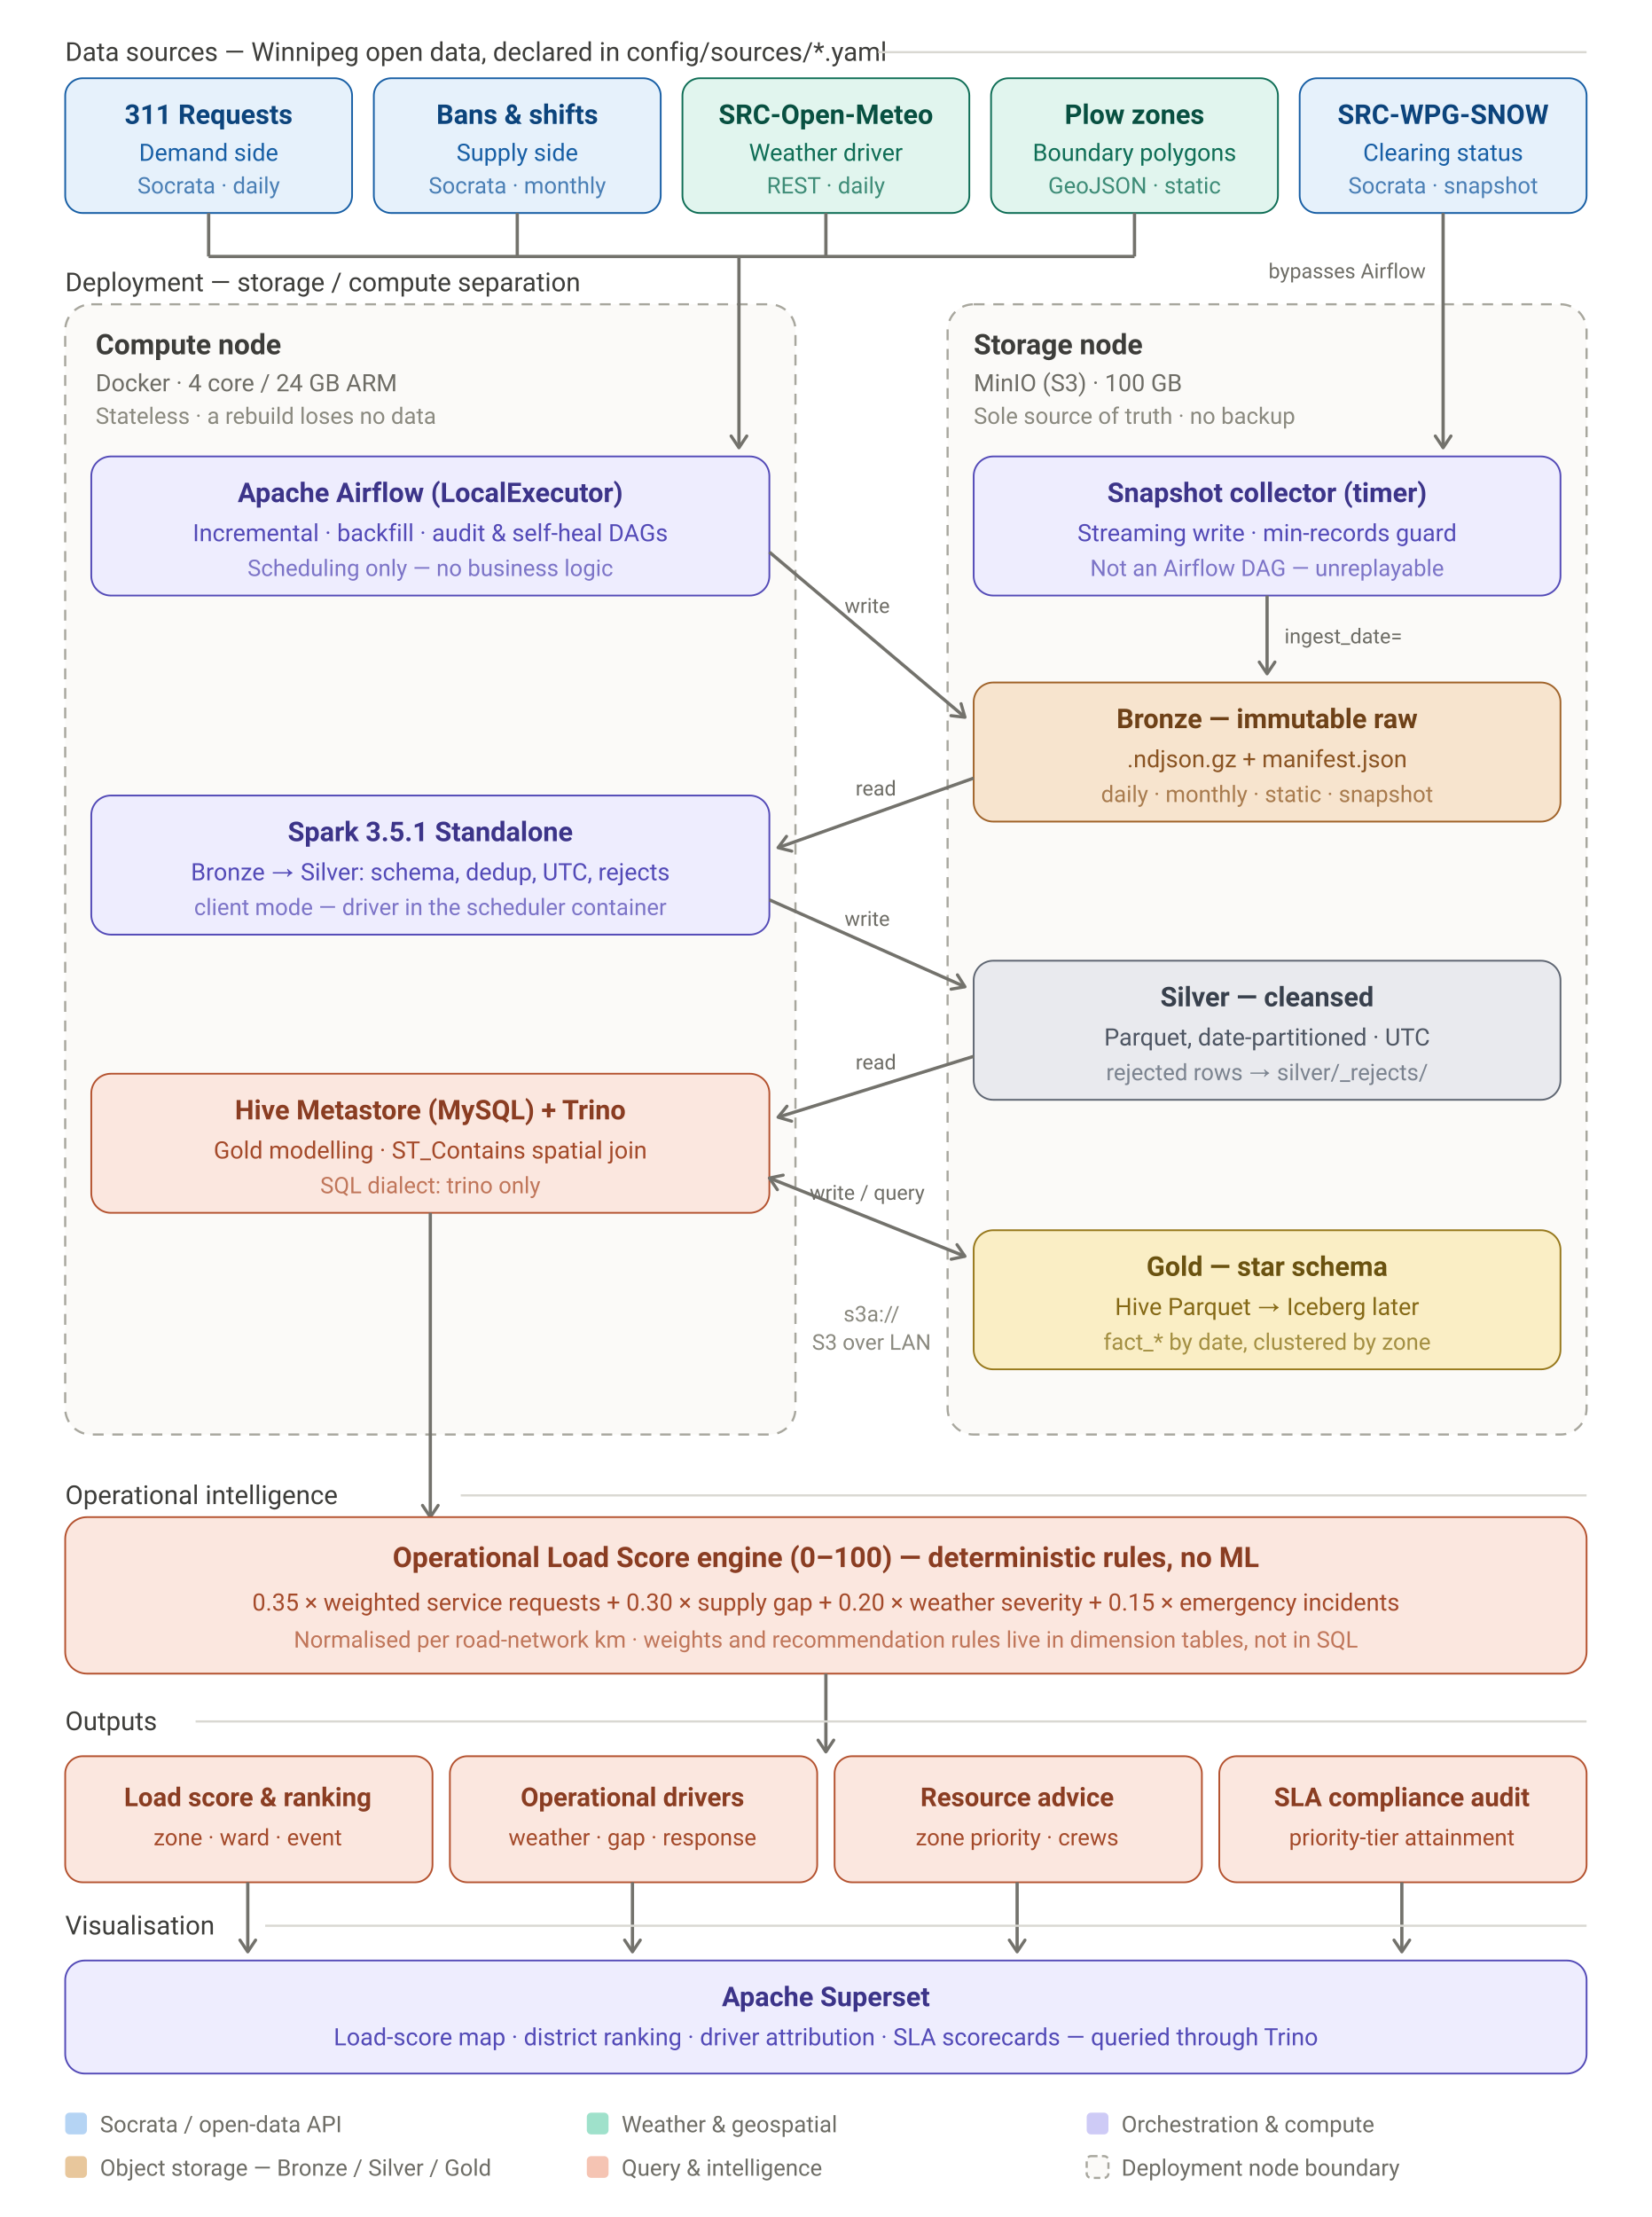
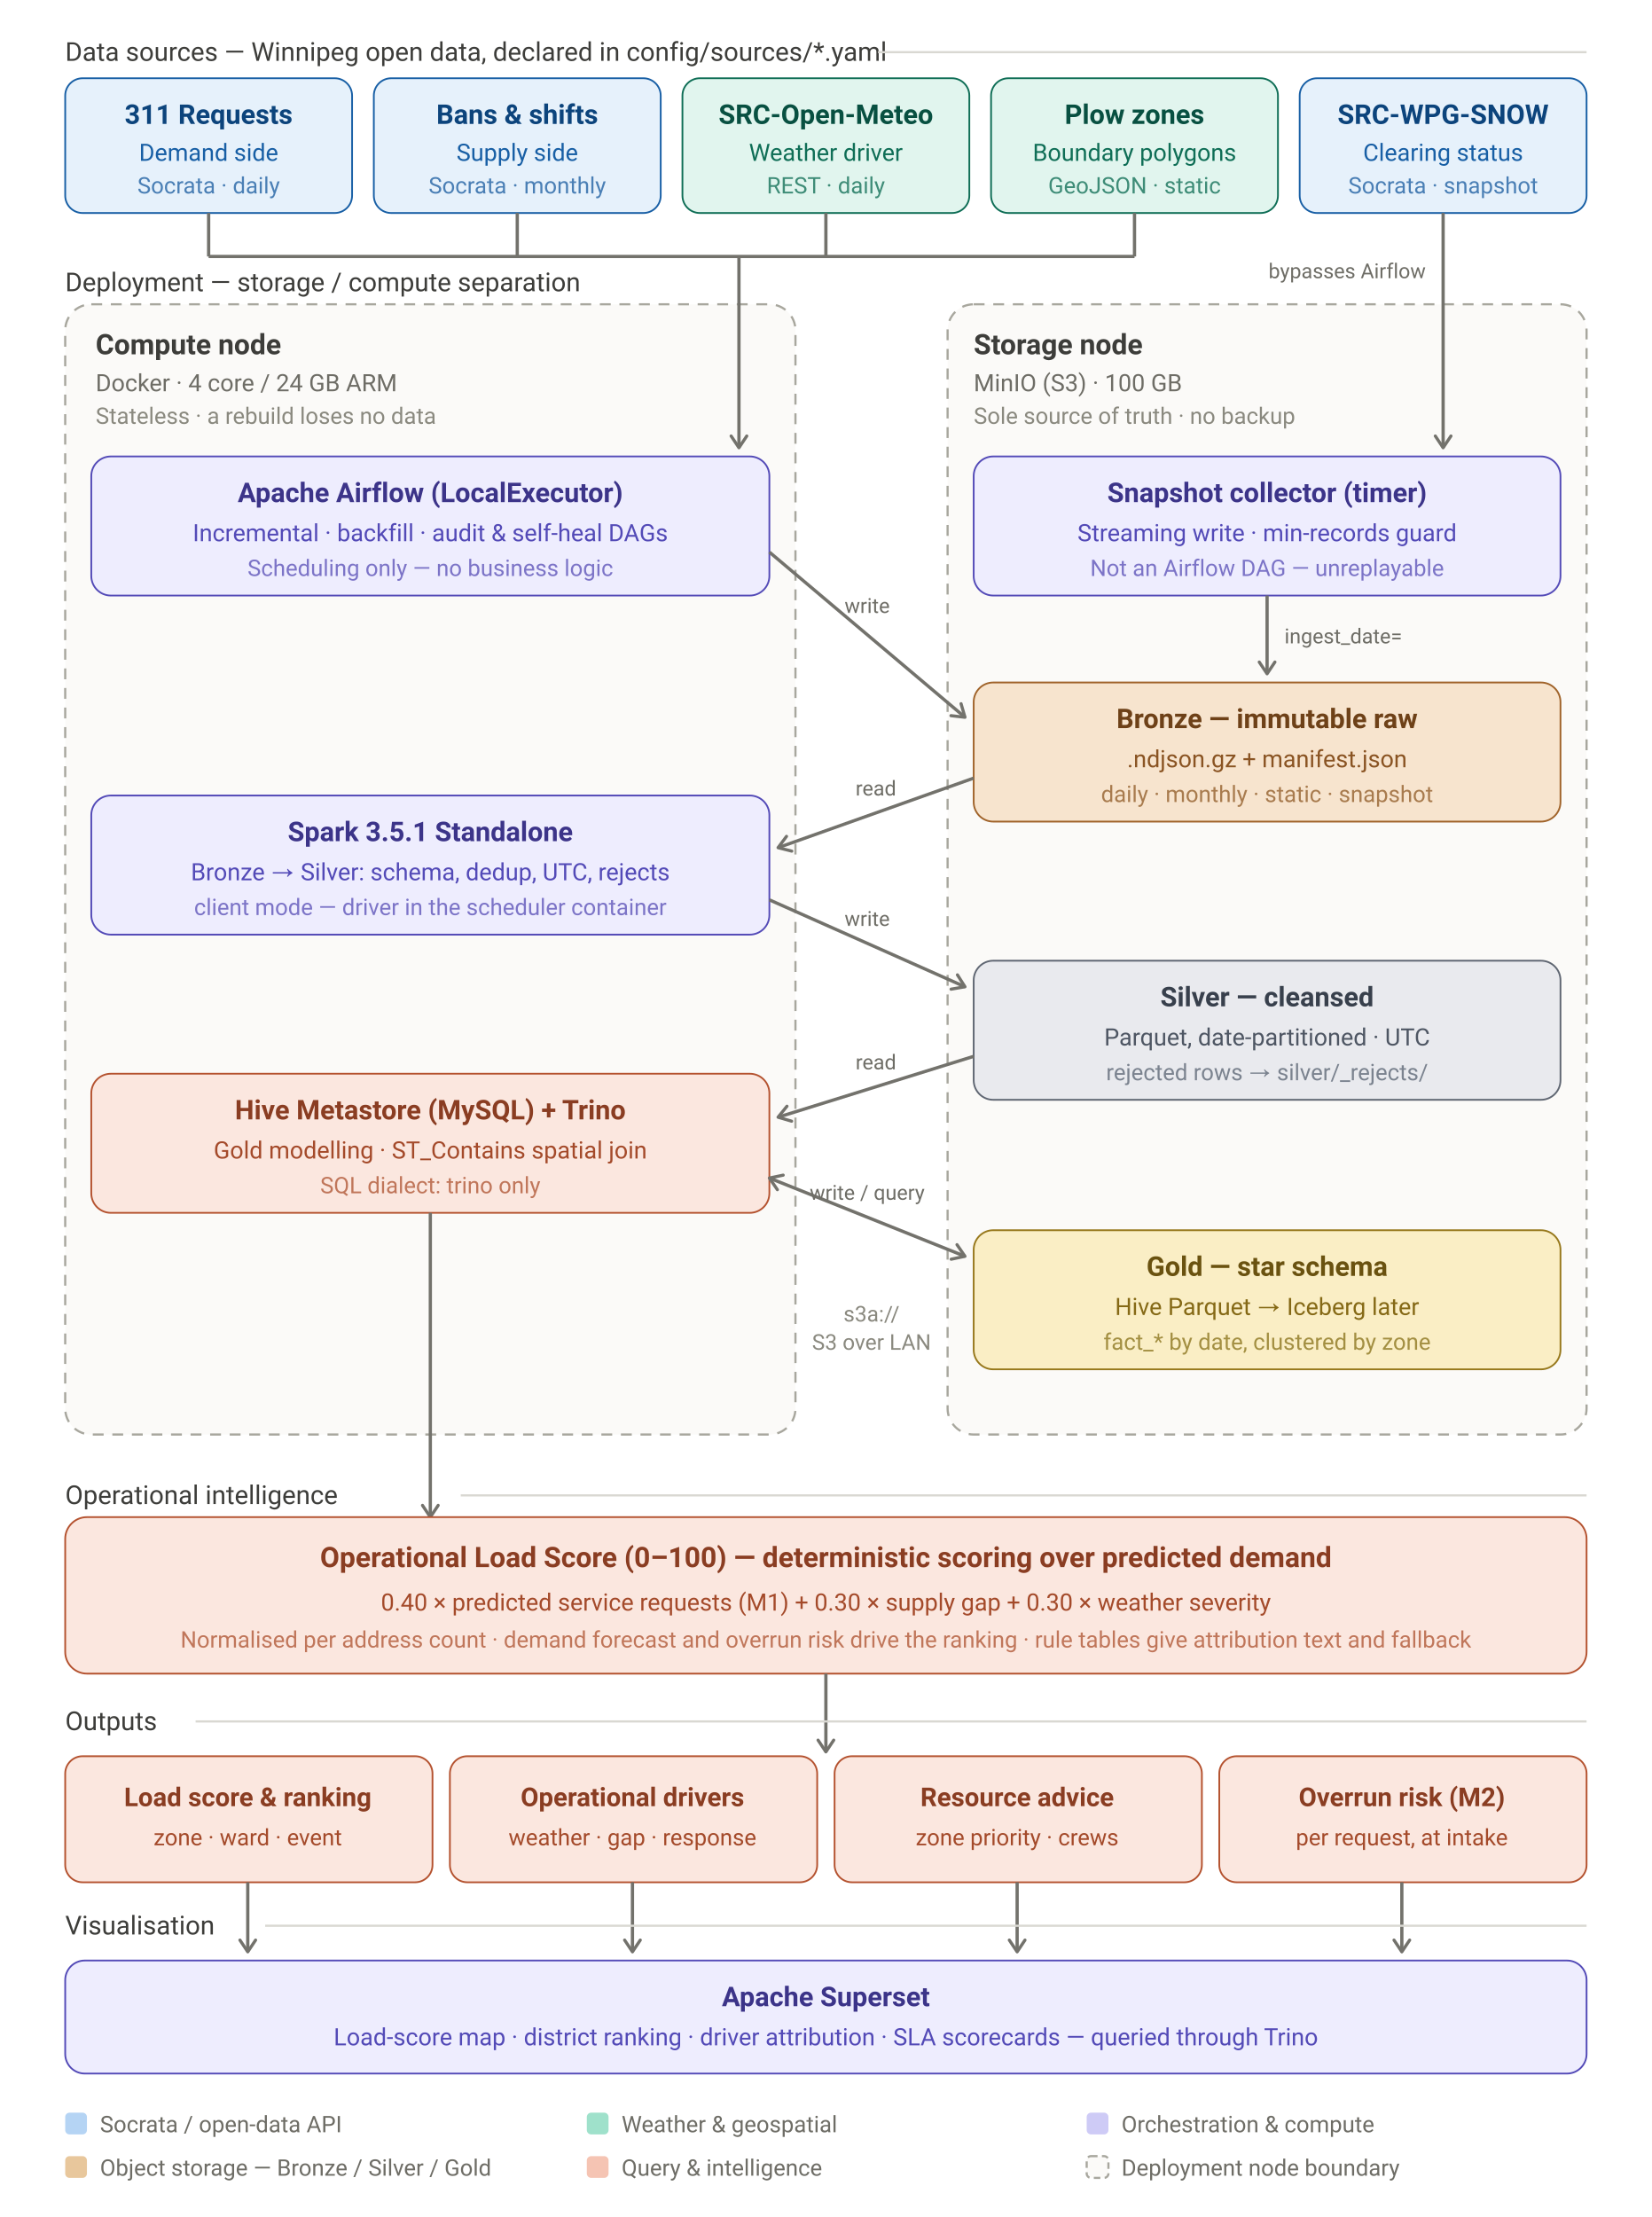
<svg xmlns="http://www.w3.org/2000/svg" width="100%" viewBox="0 0 760 1020" role="img" font-family="-apple-system, system-ui, 'Segoe UI', Roboto, Helvetica, Arial, sans-serif">
  <defs>
    <marker id="arrow" viewBox="0 0 10 10" refX="8" refY="5" markerWidth="6" markerHeight="6" orient="auto-start-reverse">
      <path d="M2 1L8 5L2 9" fill="none" stroke="#73726C" stroke-width="1.6" stroke-linecap="round" stroke-linejoin="round" />
    </marker>
  </defs>
  <text x="30" y="28" font-size="12" fill="#3D3D3A">Data sources — Winnipeg open data, declared in config/sources/*.yaml</text>
  <line x1="404" y1="24" x2="730" y2="24" stroke="#D9D8D2" stroke-width="1" />
  <g>
    <rect x="30" y="36" width="132" height="62" rx="8" fill="#E6F1FB" stroke="#185FA5" stroke-width="0.8" />
    <text x="96" y="57" text-anchor="middle" font-size="12.5" font-weight="600" fill="#0C447C">311 Requests</text>
    <text x="96" y="74" text-anchor="middle" font-size="11" fill="#185FA5">Demand side</text>
    <text x="96" y="89" text-anchor="middle" font-size="10.5" fill="#4A7FB5">Socrata · daily</text>
  </g>
  <g>
    <rect x="172" y="36" width="132" height="62" rx="8" fill="#E6F1FB" stroke="#185FA5" stroke-width="0.8" />
    <text x="238" y="57" text-anchor="middle" font-size="12.5" font-weight="600" fill="#0C447C">Bans &amp; shifts</text>
    <text x="238" y="74" text-anchor="middle" font-size="11" fill="#185FA5">Supply side</text>
    <text x="238" y="89" text-anchor="middle" font-size="10.5" fill="#4A7FB5">Socrata · monthly</text>
  </g>
  <g>
    <rect x="314" y="36" width="132" height="62" rx="8" fill="#E1F5EE" stroke="#0F6E56" stroke-width="0.8" />
    <text x="380" y="57" text-anchor="middle" font-size="12.5" font-weight="600" fill="#085041">SRC-Open-Meteo</text>
    <text x="380" y="74" text-anchor="middle" font-size="11" fill="#0F6E56">Weather driver</text>
    <text x="380" y="89" text-anchor="middle" font-size="10.5" fill="#3E8C77">REST · daily</text>
  </g>
  <g>
    <rect x="456" y="36" width="132" height="62" rx="8" fill="#E1F5EE" stroke="#0F6E56" stroke-width="0.8" />
    <text x="522" y="57" text-anchor="middle" font-size="12.5" font-weight="600" fill="#085041">Plow zones</text>
    <text x="522" y="74" text-anchor="middle" font-size="11" fill="#0F6E56">Boundary polygons</text>
    <text x="522" y="89" text-anchor="middle" font-size="10.5" fill="#3E8C77">GeoJSON · static</text>
  </g>
  <g>
    <rect x="598" y="36" width="132" height="62" rx="8" fill="#E6F1FB" stroke="#185FA5" stroke-width="0.8" />
    <text x="664" y="57" text-anchor="middle" font-size="12.5" font-weight="600" fill="#0C447C">SRC-WPG-SNOW</text>
    <text x="664" y="74" text-anchor="middle" font-size="11" fill="#185FA5">Clearing status</text>
    <text x="664" y="89" text-anchor="middle" font-size="10.5" fill="#4A7FB5">Socrata · snapshot</text>
  </g>
  <line x1="96" y1="98" x2="96" y2="118" stroke="#73726C" stroke-width="1.5" />
  <line x1="238" y1="98" x2="238" y2="118" stroke="#73726C" stroke-width="1.5" />
  <line x1="380" y1="98" x2="380" y2="118" stroke="#73726C" stroke-width="1.5" />
  <line x1="522" y1="98" x2="522" y2="118" stroke="#73726C" stroke-width="1.5" />
  <line x1="96" y1="118" x2="522" y2="118" stroke="#73726C" stroke-width="1.5" />
  <text x="30" y="134" font-size="12" fill="#3D3D3A">Deployment — storage / compute separation</text>
  <rect x="30" y="140" width="336" height="520" rx="12" fill="#FBFAF8" stroke="#A8A79E" stroke-width="1" stroke-dasharray="5 4" />
  <text x="44" y="163" font-size="13" font-weight="600" fill="#3D3D3A">Compute node</text>
  <text x="44" y="180" font-size="11" fill="#6E6D66">Docker · 4 core / 24 GB ARM</text>
  <text x="44" y="195" font-size="10.5" fill="#8A897F">Stateless · a rebuild loses no data</text>
  <g>
    <rect x="42" y="210" width="312" height="64" rx="9" fill="#EEEDFE" stroke="#534AB7" stroke-width="0.8" />
    <text x="198" y="231" text-anchor="middle" font-size="12.5" font-weight="600" fill="#3C3489">Apache Airflow (LocalExecutor)</text>
    <text x="198" y="249" text-anchor="middle" font-size="11" fill="#534AB7">Incremental · backfill · audit &amp; self-heal DAGs</text>
    <text x="198" y="265" text-anchor="middle" font-size="10.5" fill="#7C74C7">Scheduling only — no business logic</text>
  </g>
  <g>
    <rect x="42" y="366" width="312" height="64" rx="9" fill="#EEEDFE" stroke="#534AB7" stroke-width="0.8" />
    <text x="198" y="387" text-anchor="middle" font-size="12.5" font-weight="600" fill="#3C3489">Spark 3.5.1 Standalone</text>
    <text x="198" y="405" text-anchor="middle" font-size="11" fill="#534AB7">Bronze → Silver: schema, dedup, UTC, rejects</text>
    <text x="198" y="421" text-anchor="middle" font-size="10.5" fill="#7C74C7">client mode — driver in the scheduler container</text>
  </g>
  <g>
    <rect x="42" y="494" width="312" height="64" rx="9" fill="#FBE7DF" stroke="#B4522F" stroke-width="0.8" />
    <text x="198" y="515" text-anchor="middle" font-size="12.5" font-weight="600" fill="#8A3D22">Hive Metastore (MySQL) + Trino</text>
    <text x="198" y="533" text-anchor="middle" font-size="11" fill="#A44A2A">Gold modelling · ST_Contains spatial join</text>
    <text x="198" y="549" text-anchor="middle" font-size="10.5" fill="#C0765A">SQL dialect: trino only</text>
  </g>
  <rect x="436" y="140" width="294" height="520" rx="12" fill="#FBFAF8" stroke="#A8A79E" stroke-width="1" stroke-dasharray="5 4" />
  <text x="448" y="163" font-size="13" font-weight="600" fill="#3D3D3A">Storage node</text>
  <text x="448" y="180" font-size="11" fill="#6E6D66">MinIO (S3) · 100 GB</text>
  <text x="448" y="195" font-size="10.5" fill="#8A897F">Sole source of truth · no backup</text>
  <g>
    <rect x="448" y="210" width="270" height="64" rx="9" fill="#EEEDFE" stroke="#534AB7" stroke-width="0.8" />
    <text x="583" y="231" text-anchor="middle" font-size="12.5" font-weight="600" fill="#3C3489">Snapshot collector (timer)</text>
    <text x="583" y="249" text-anchor="middle" font-size="11" fill="#534AB7">Streaming write · min-records guard</text>
    <text x="583" y="265" text-anchor="middle" font-size="10.5" fill="#7C74C7">Not an Airflow DAG — unreplayable</text>
  </g>
  <line x1="583" y1="274" x2="583" y2="310" stroke="#73726C" stroke-width="1.5" marker-end="url(#arrow)" />
  <text x="591" y="296" font-size="9.5" fill="#6E6D66">ingest_date=</text>
  <g>
    <rect x="448" y="314" width="270" height="64" rx="9" fill="#F7E4CE" stroke="#A0632A" stroke-width="0.8" />
    <text x="583" y="335" text-anchor="middle" font-size="12.5" font-weight="600" fill="#6E4118">Bronze — immutable raw</text>
    <text x="583" y="353" text-anchor="middle" font-size="11" fill="#8A5423">.ndjson.gz + manifest.json</text>
    <text x="583" y="369" text-anchor="middle" font-size="10.5" fill="#A87B4E">daily · monthly · static · snapshot</text>
  </g>
  <g>
    <rect x="448" y="442" width="270" height="64" rx="9" fill="#E9EAEE" stroke="#5F6672" stroke-width="0.8" />
    <text x="583" y="463" text-anchor="middle" font-size="12.5" font-weight="600" fill="#38404C">Silver — cleansed</text>
    <text x="583" y="481" text-anchor="middle" font-size="11" fill="#4E5663">Parquet, date-partitioned · UTC</text>
    <text x="583" y="497" text-anchor="middle" font-size="10.5" fill="#7B838F">rejected rows → silver/_rejects/</text>
  </g>
  <g>
    <rect x="448" y="566" width="270" height="64" rx="9" fill="#FAEEC5" stroke="#97781C" stroke-width="0.8" />
    <text x="583" y="587" text-anchor="middle" font-size="12.5" font-weight="600" fill="#6A5210">Gold — star schema</text>
    <text x="583" y="605" text-anchor="middle" font-size="11" fill="#856916">Hive Parquet → Iceberg later</text>
    <text x="583" y="621" text-anchor="middle" font-size="10.5" fill="#A38F42">fact_* by date, clustered by zone</text>
  </g>
  <line x1="340" y1="118" x2="340" y2="206" stroke="#73726C" stroke-width="1.5" marker-end="url(#arrow)" />
  <line x1="664" y1="98" x2="664" y2="206" stroke="#73726C" stroke-width="1.5" marker-end="url(#arrow)" />
  <text x="656" y="128" text-anchor="end" font-size="9.5" fill="#6E6D66">bypasses Airflow</text>
  <line x1="354" y1="254" x2="444" y2="330" stroke="#73726C" stroke-width="1.5" marker-end="url(#arrow)" />
  <text x="399" y="282" text-anchor="middle" font-size="9.5" fill="#6E6D66">write</text>
  <line x1="448" y1="358" x2="358" y2="390" stroke="#73726C" stroke-width="1.5" marker-end="url(#arrow)" />
  <text x="403" y="366" text-anchor="middle" font-size="9.5" fill="#6E6D66">read</text>
  <line x1="354" y1="414" x2="444" y2="454" stroke="#73726C" stroke-width="1.5" marker-end="url(#arrow)" />
  <text x="399" y="426" text-anchor="middle" font-size="9.5" fill="#6E6D66">write</text>
  <line x1="448" y1="486" x2="358" y2="514" stroke="#73726C" stroke-width="1.5" marker-end="url(#arrow)" />
  <text x="403" y="492" text-anchor="middle" font-size="9.5" fill="#6E6D66">read</text>
  <line x1="354" y1="542" x2="444" y2="578" stroke="#73726C" stroke-width="1.5" marker-start="url(#arrow)" marker-end="url(#arrow)" />
  <text x="399" y="552" text-anchor="middle" font-size="9.5" fill="#6E6D66">write / query</text>
  <text x="401" y="608" text-anchor="middle" font-size="10" fill="#8A897F">s3a://</text>
  <text x="401" y="621" text-anchor="middle" font-size="10" fill="#8A897F">S3 over LAN</text>
  <line x1="198" y1="558" x2="198" y2="698" stroke="#73726C" stroke-width="1.5" marker-end="url(#arrow)" />
  <text x="30" y="692" font-size="12" fill="#3D3D3A">Operational intelligence</text>
  <line x1="212" y1="688" x2="730" y2="688" stroke="#D9D8D2" stroke-width="1" />
  <g>
    <rect x="30" y="698" width="700" height="72" rx="10" fill="#FBE7DF" stroke="#B4522F" stroke-width="0.8" />
-     <text x="380" y="721" text-anchor="middle" font-size="13" font-weight="600" fill="#8A3D22">Operational Load Score engine (0–100) — deterministic rules, no ML</text>
-     <text x="380" y="741" text-anchor="middle" font-size="11" fill="#A44A2A">0.35 × weighted service requests + 0.30 × supply gap + 0.20 × weather severity + 0.15 × emergency incidents</text>
-     <text x="380" y="758" text-anchor="middle" font-size="10.5" fill="#C0765A">Normalised per road-network km · weights and recommendation rules live in dimension tables, not in SQL</text>
+     <text x="380" y="721" text-anchor="middle" font-size="13" font-weight="600" fill="#8A3D22">Operational Load Score (0–100) — deterministic scoring over predicted demand</text>
+     <text x="380" y="741" text-anchor="middle" font-size="11" fill="#A44A2A">0.40 × predicted service requests (M1) + 0.30 × supply gap + 0.30 × weather severity</text>
+     <text x="380" y="758" text-anchor="middle" font-size="10.5" fill="#C0765A">Normalised per address count · demand forecast and overrun risk drive the ranking · rule tables give attribution text and fallback</text>
  </g>
  <line x1="380" y1="770" x2="380" y2="806" stroke="#73726C" stroke-width="1.5" marker-end="url(#arrow)" />
  <text x="30" y="796" font-size="12" fill="#3D3D3A">Outputs</text>
  <line x1="90" y1="792" x2="730" y2="792" stroke="#D9D8D2" stroke-width="1" />
  <g>
    <rect x="30" y="808" width="169" height="58" rx="8" fill="#FBE7DF" stroke="#B4522F" stroke-width="0.8" />
    <text x="114" y="831" text-anchor="middle" font-size="12" font-weight="600" fill="#8A3D22">Load score &amp; ranking</text>
    <text x="114" y="849" text-anchor="middle" font-size="10.5" fill="#A44A2A">zone · ward · event</text>
  </g>
  <g>
    <rect x="207" y="808" width="169" height="58" rx="8" fill="#FBE7DF" stroke="#B4522F" stroke-width="0.8" />
    <text x="291" y="831" text-anchor="middle" font-size="12" font-weight="600" fill="#8A3D22">Operational drivers</text>
    <text x="291" y="849" text-anchor="middle" font-size="10.5" fill="#A44A2A">weather · gap · response</text>
  </g>
  <g>
    <rect x="384" y="808" width="169" height="58" rx="8" fill="#FBE7DF" stroke="#B4522F" stroke-width="0.8" />
    <text x="468" y="831" text-anchor="middle" font-size="12" font-weight="600" fill="#8A3D22">Resource advice</text>
    <text x="468" y="849" text-anchor="middle" font-size="10.5" fill="#A44A2A">zone priority · crews</text>
  </g>
  <g>
    <rect x="561" y="808" width="169" height="58" rx="8" fill="#FBE7DF" stroke="#B4522F" stroke-width="0.8" />
-     <text x="645" y="831" text-anchor="middle" font-size="12" font-weight="600" fill="#8A3D22">SLA compliance audit</text>
-     <text x="645" y="849" text-anchor="middle" font-size="10.5" fill="#A44A2A">priority-tier attainment</text>
+     <text x="645" y="831" text-anchor="middle" font-size="12" font-weight="600" fill="#8A3D22">Overrun risk (M2)</text>
+     <text x="645" y="849" text-anchor="middle" font-size="10.5" fill="#A44A2A">per request, at intake</text>
  </g>
  <line x1="114" y1="866" x2="114" y2="898" stroke="#73726C" stroke-width="1.5" marker-end="url(#arrow)" />
  <line x1="291" y1="866" x2="291" y2="898" stroke="#73726C" stroke-width="1.5" marker-end="url(#arrow)" />
  <line x1="468" y1="866" x2="468" y2="898" stroke="#73726C" stroke-width="1.5" marker-end="url(#arrow)" />
  <line x1="645" y1="866" x2="645" y2="898" stroke="#73726C" stroke-width="1.5" marker-end="url(#arrow)" />
  <text x="30" y="890" font-size="12" fill="#3D3D3A">Visualisation</text>
  <line x1="122" y1="886" x2="730" y2="886" stroke="#D9D8D2" stroke-width="1" />
  <g>
    <rect x="30" y="902" width="700" height="52" rx="9" fill="#EEEDFE" stroke="#534AB7" stroke-width="0.8" />
    <text x="380" y="923" text-anchor="middle" font-size="12.5" font-weight="600" fill="#3C3489">Apache Superset</text>
    <text x="380" y="941" text-anchor="middle" font-size="11" fill="#534AB7">Load-score map · district ranking · driver attribution · SLA scorecards — queried through Trino</text>
  </g>
  <rect x="30" y="972" width="10" height="10" rx="2" fill="#B5D4F4" />
  <text x="46" y="981" font-size="10.5" fill="#6E6D66">Socrata / open-data API</text>
  <rect x="270" y="972" width="10" height="10" rx="2" fill="#9FE1CB" />
  <text x="286" y="981" font-size="10.5" fill="#6E6D66">Weather &amp; geospatial</text>
  <rect x="500" y="972" width="10" height="10" rx="2" fill="#CECBF6" />
  <text x="516" y="981" font-size="10.5" fill="#6E6D66">Orchestration &amp; compute</text>
  <rect x="30" y="992" width="10" height="10" rx="2" fill="#E8C79C" />
  <text x="46" y="1001" font-size="10.5" fill="#6E6D66">Object storage — Bronze / Silver / Gold</text>
  <rect x="270" y="992" width="10" height="10" rx="2" fill="#F5C4B3" />
  <text x="286" y="1001" font-size="10.5" fill="#6E6D66">Query &amp; intelligence</text>
  <rect x="500" y="992" width="10" height="10" rx="2" fill="#FBFAF8" stroke="#A8A79E" stroke-width="1" stroke-dasharray="3 2" />
  <text x="516" y="1001" font-size="10.5" fill="#6E6D66">Deployment node boundary</text>
</svg>
